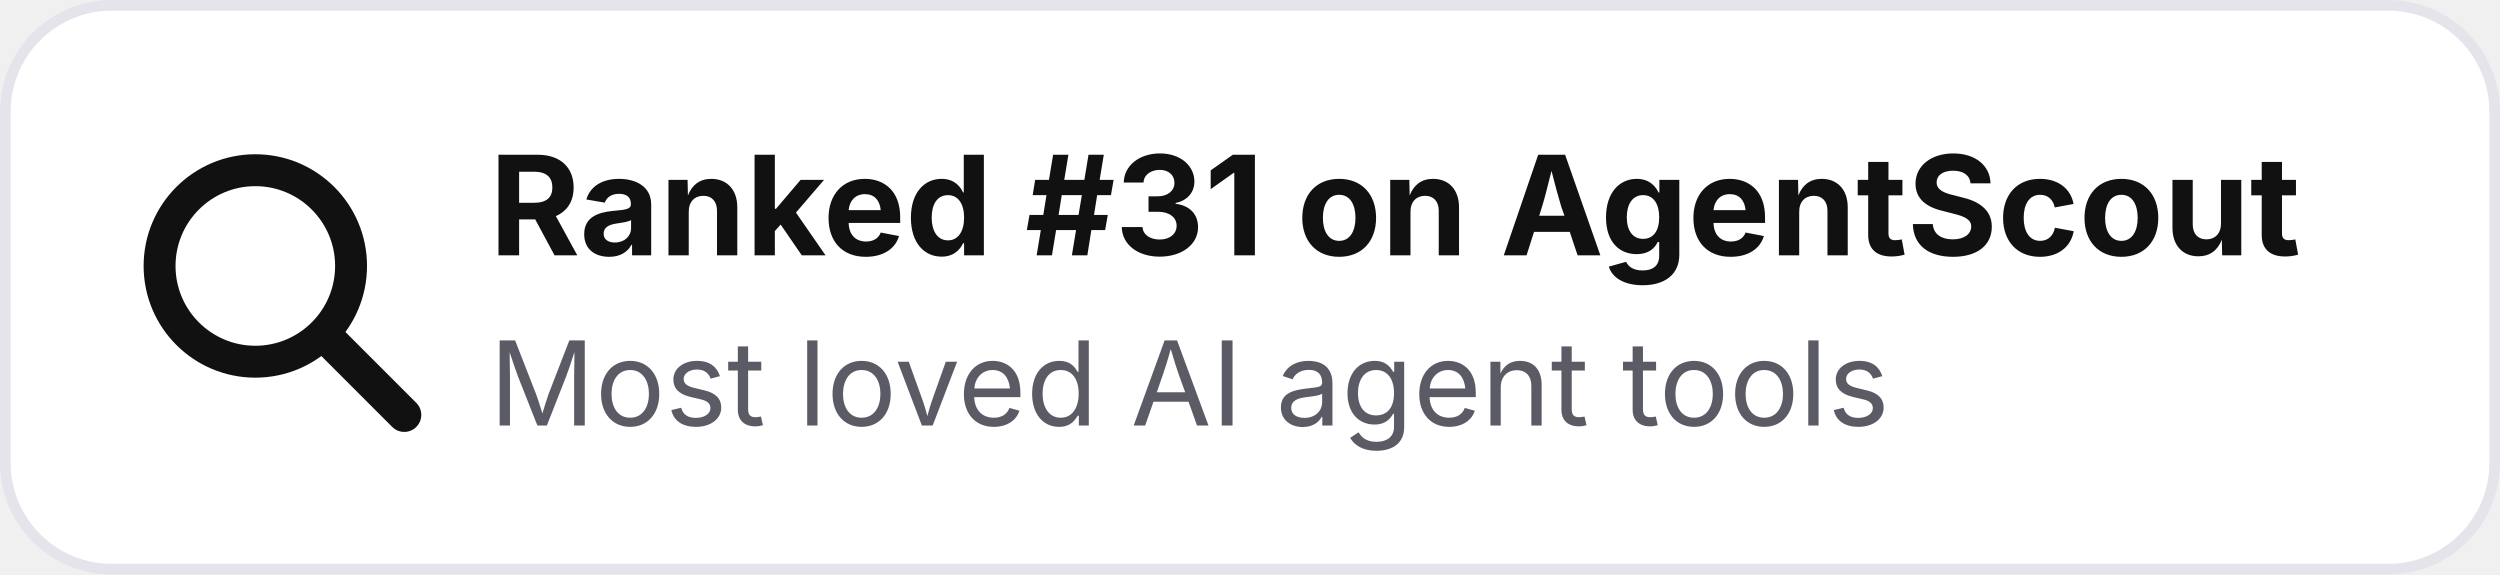
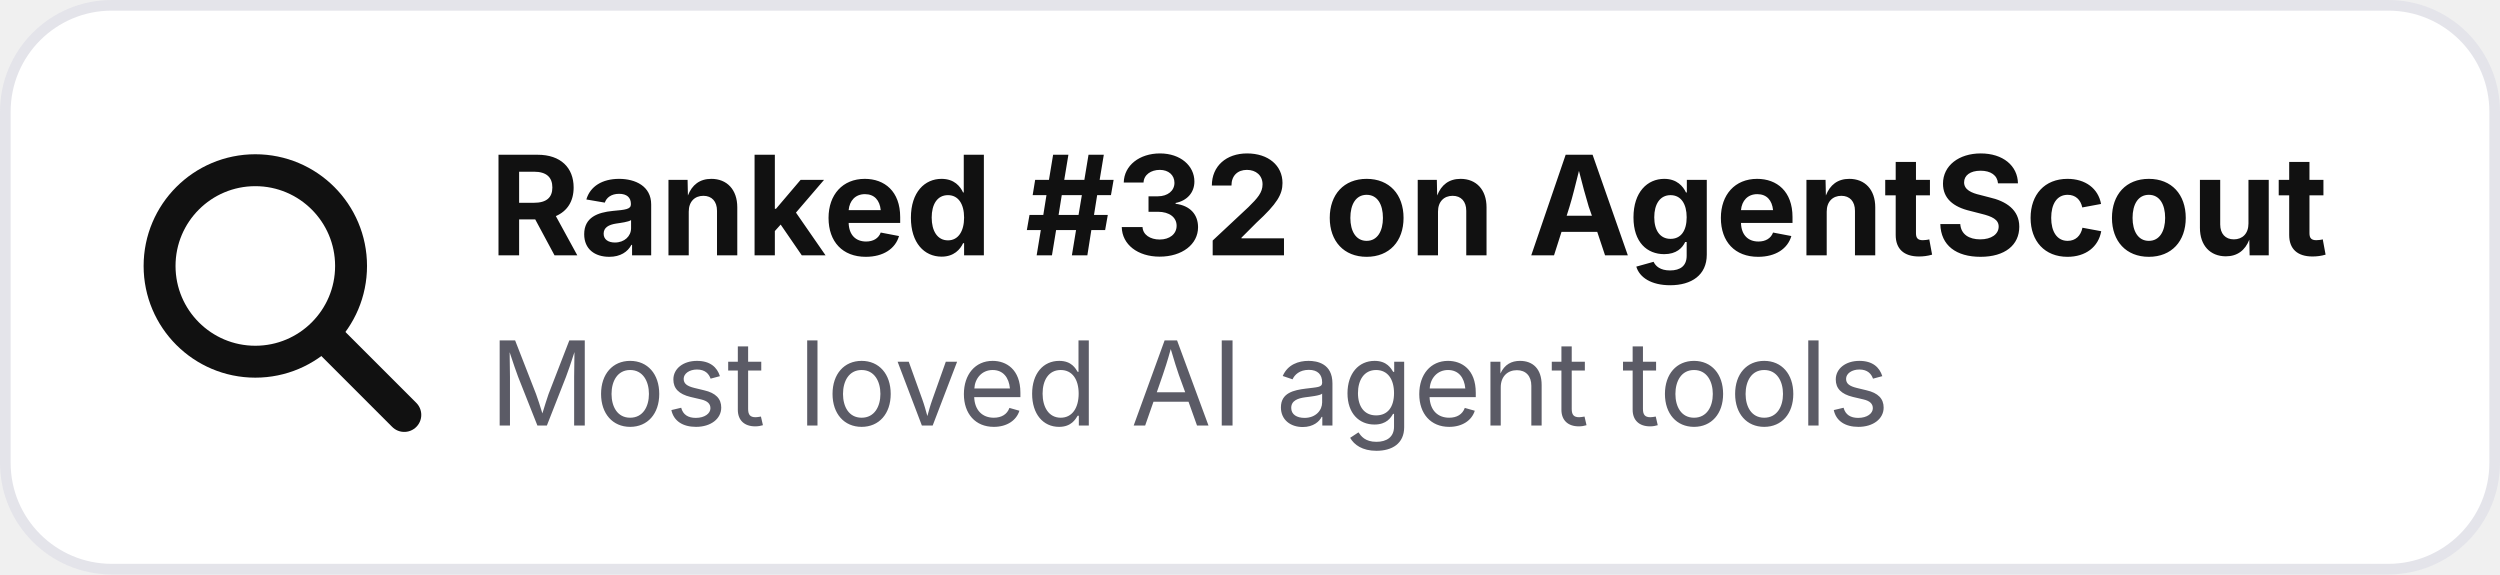
- <svg xmlns="http://www.w3.org/2000/svg" width="235" height="54" viewBox="0 0 235 54" role="img" aria-label="Ranked #31 on AgentScout">
+ <svg xmlns="http://www.w3.org/2000/svg" width="235" height="54" viewBox="0 0 235 54" role="img" aria-label="Ranked #32 on AgentScout">
  <rect x=".5" y=".5" width="234" height="53" rx="10" fill="#ffffff" stroke="#e4e4ea" />
  <circle cx="24" cy="25" r="9" fill="none" stroke="#111111" stroke-width="3" />
  <path d="M31 32l7 7" stroke="#111111" stroke-width="3.2" stroke-linecap="round" />
-   <text x="46" y="24" font-family="Inter,Segoe UI,Arial,sans-serif" font-size="13" font-weight="700" fill="#111111">Ranked #31 on AgentScout</text>
+   <text x="46" y="24" font-family="Inter,Segoe UI,Arial,sans-serif" font-size="13" font-weight="700" fill="#111111">Ranked #32 on AgentScout</text>
  <text x="46" y="40" font-family="Inter,Segoe UI,Arial,sans-serif" font-size="11" fill="#5b5b66">Most loved AI agent tools</text>
</svg>
